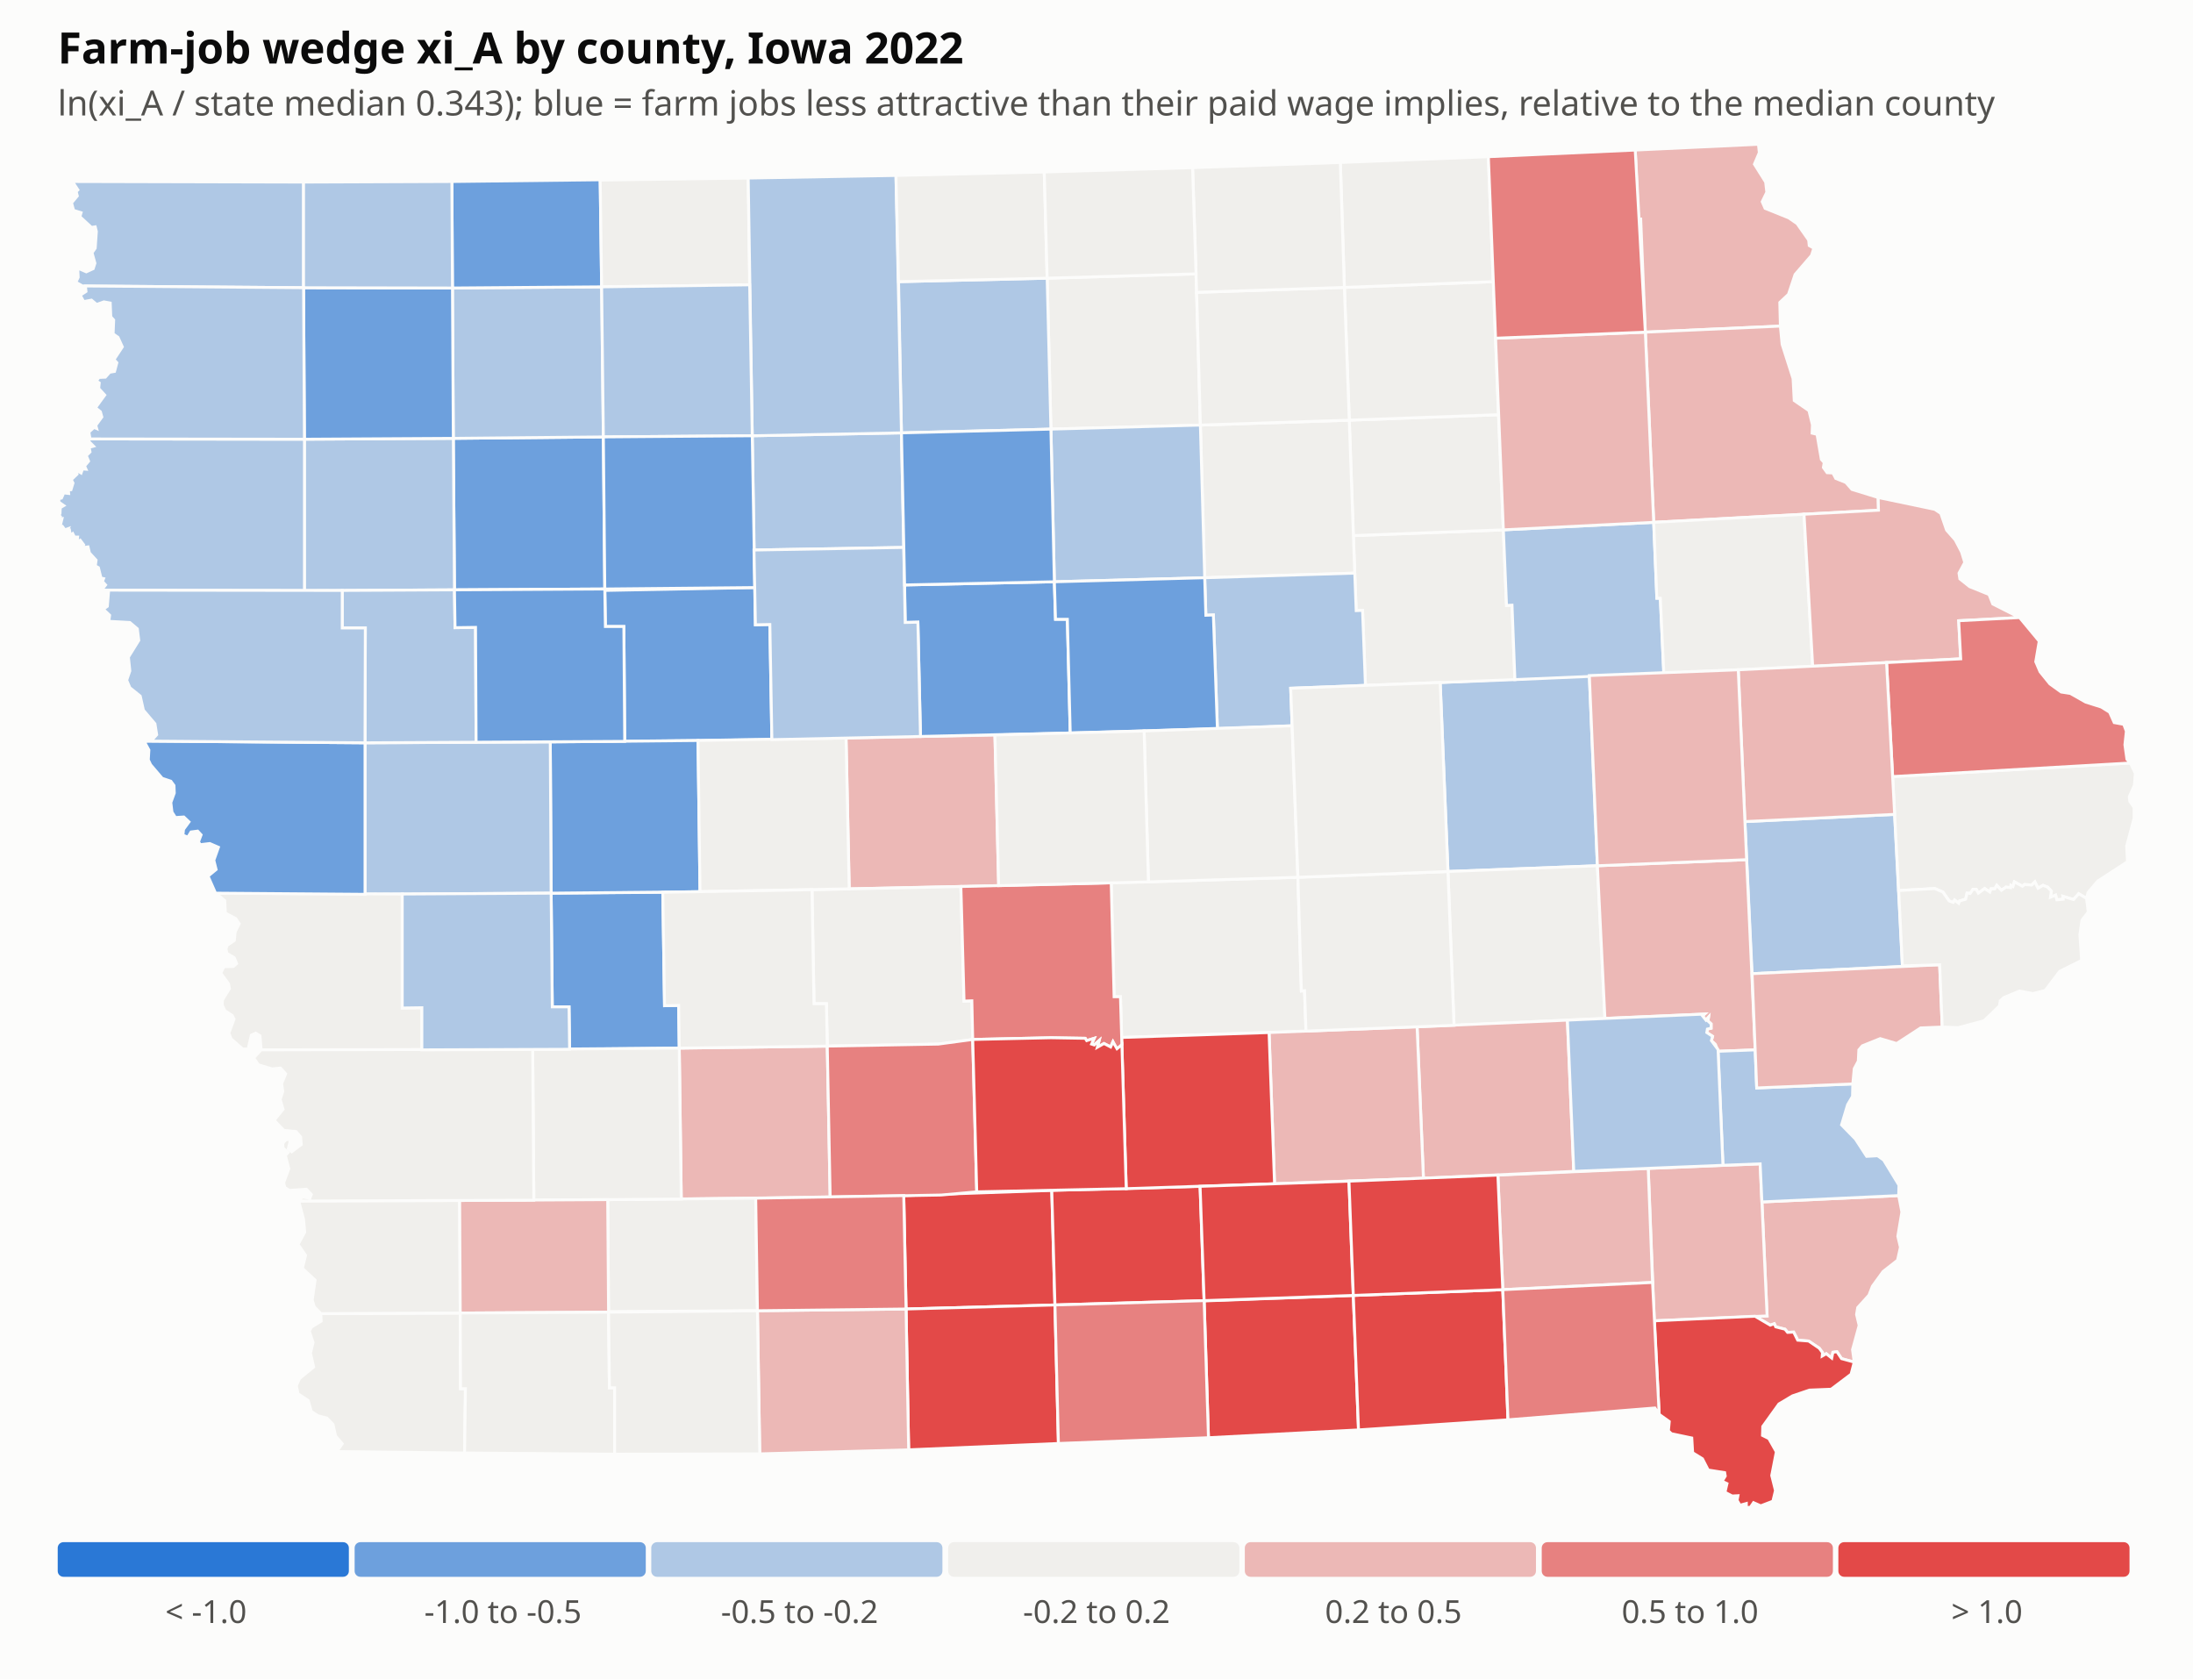
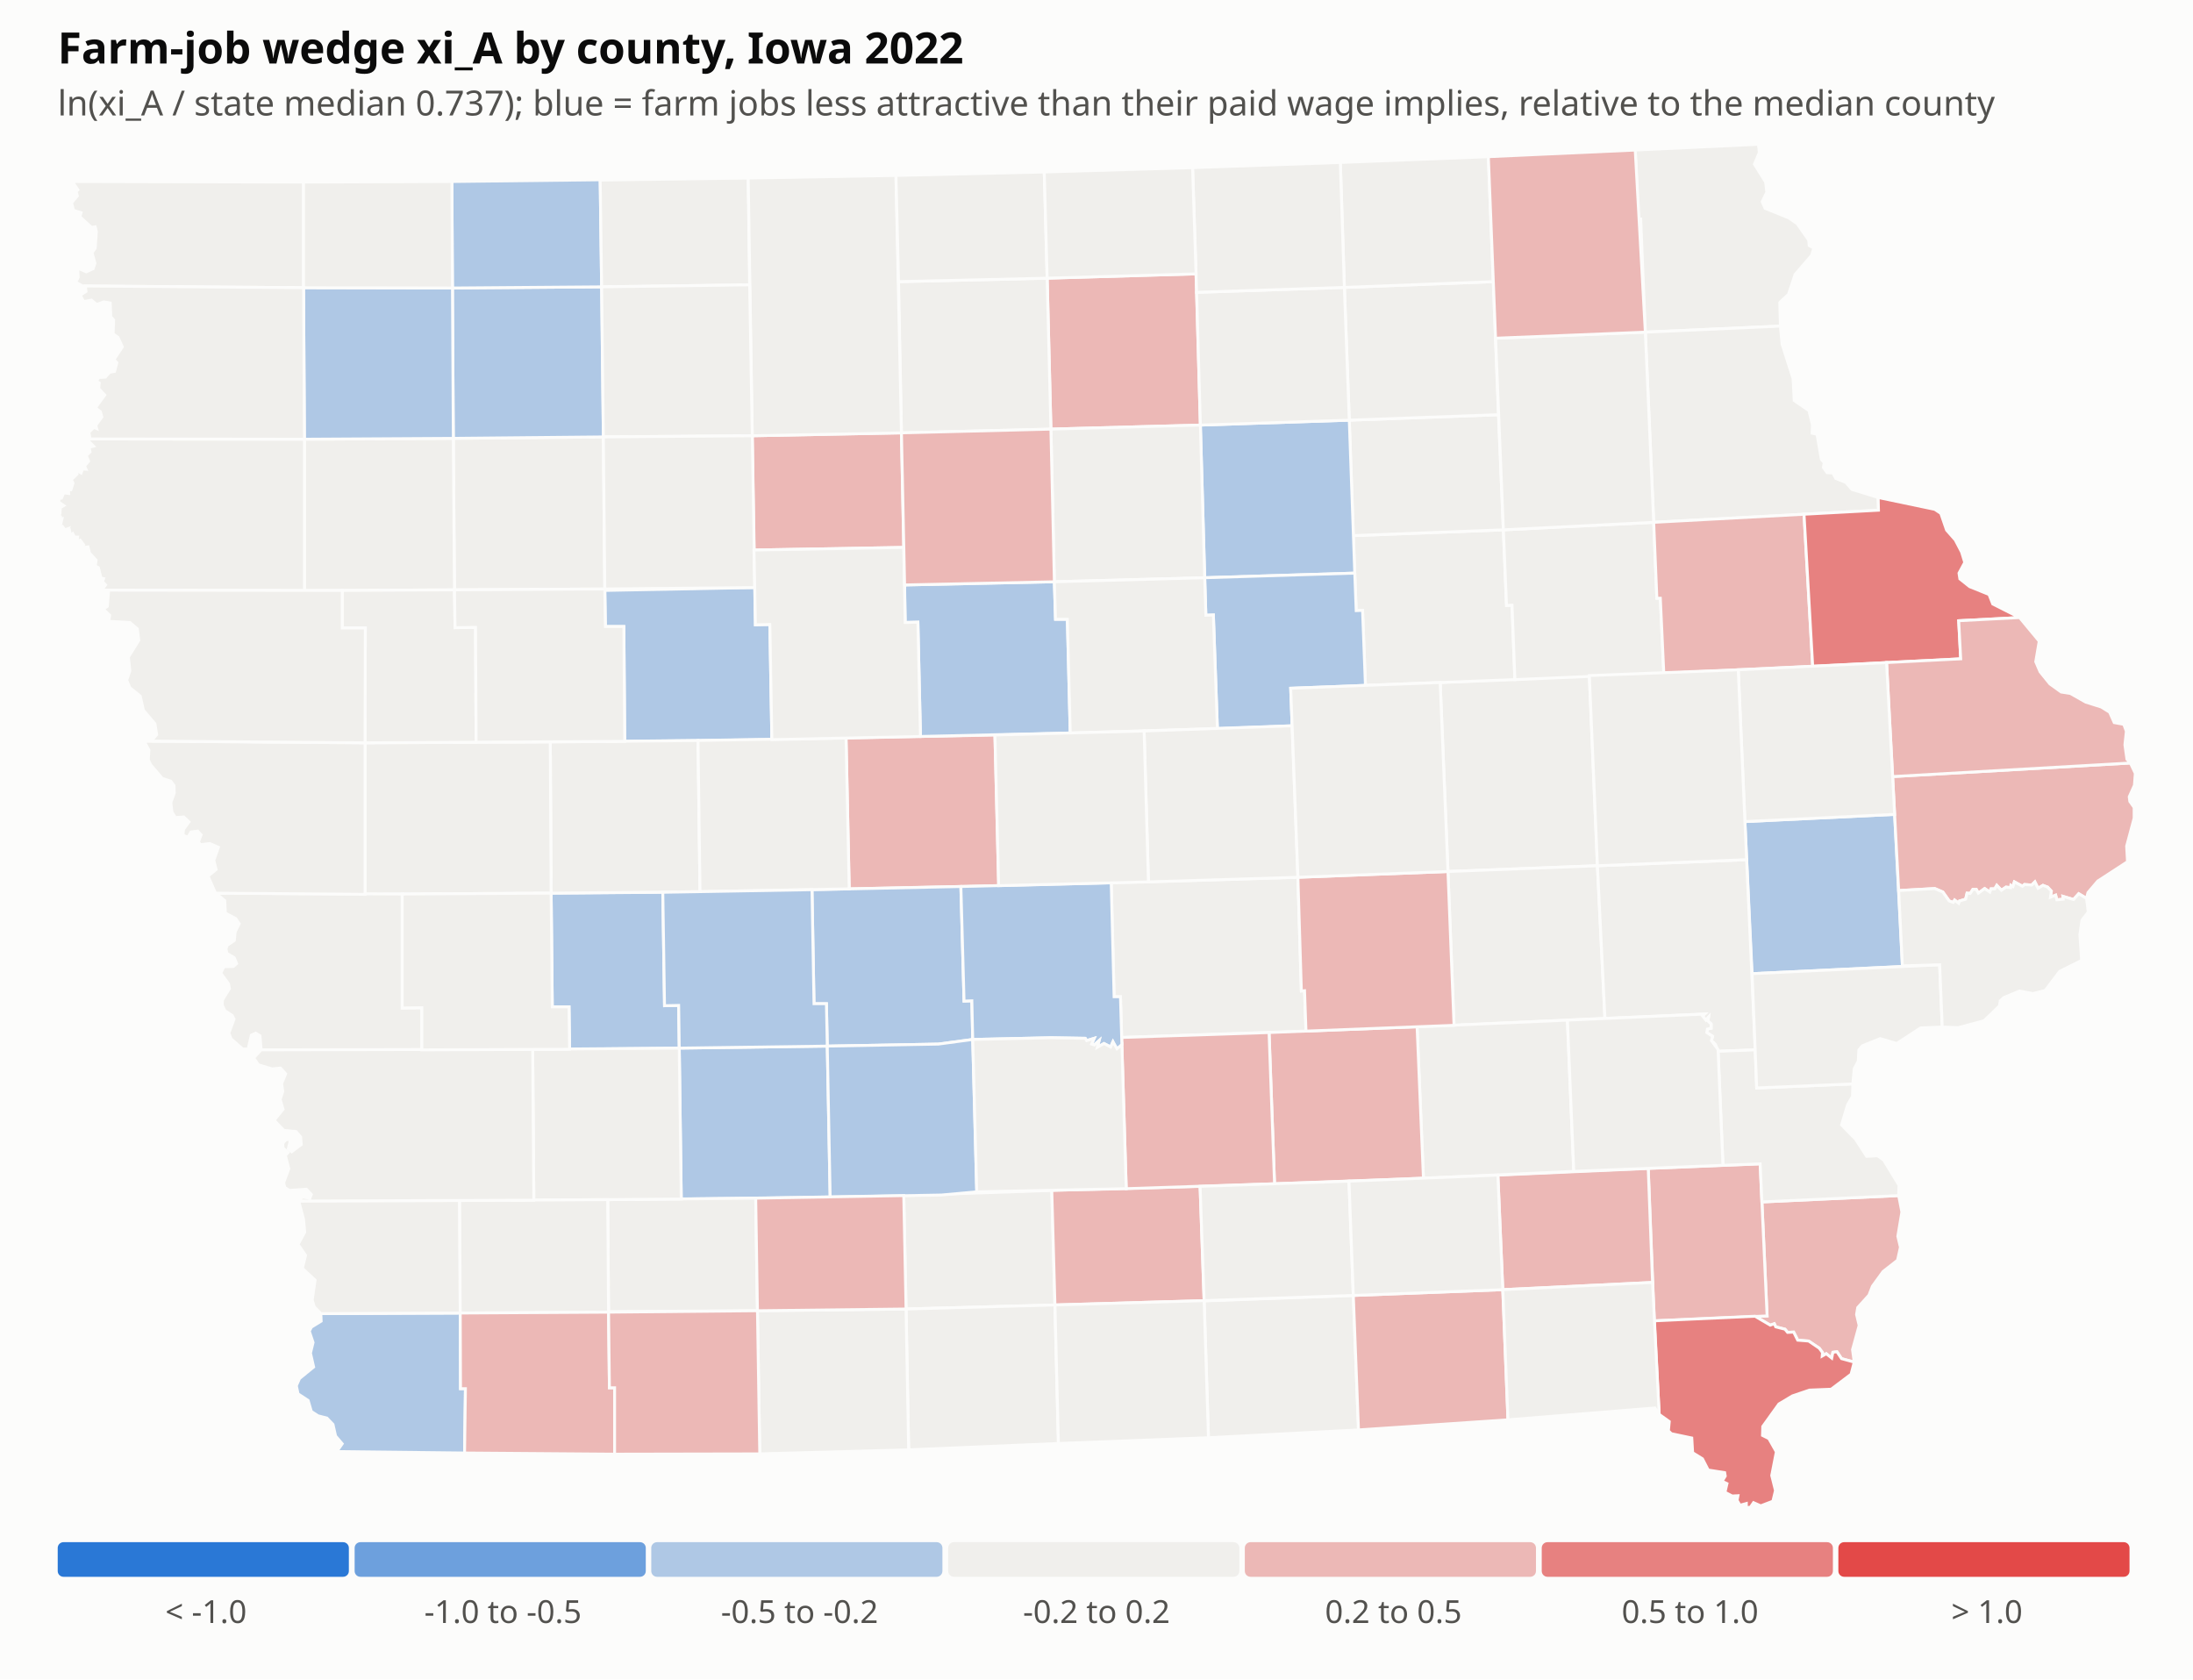
<svg xmlns="http://www.w3.org/2000/svg" viewBox="0 0 760 582" font-family="system-ui, sans-serif">
  <rect width="100%" height="100%" fill="#fcfcfb" />
  <text x="20" y="22" font-size="15" font-weight="600" fill="#0b0b0b">Farm-job wedge xi_A by county, Iowa 2022</text>
-   <text x="20" y="40" font-size="12" fill="#52514e">ln(xi_A / state median 0.343); blue = farm jobs less attractive than their paid wage implies, relative to the median county</text>
+   <text x="20" y="40" font-size="12" fill="#52514e">ln(xi_A / state median 0.737); blue = farm jobs less attractive than their paid wage implies, relative to the median county</text>
  <g transform="translate(20,50)" stroke="#fcfcfb" stroke-width="1">
-     <path d="M216.1,365.5L215.4,313.2L266.7,312.5L267.7,364.8L216.1,365.5Z" fill="#ecb8b6" />
+     <path d="M216.1,365.5L215.4,313.2L266.7,312.5L267.7,364.8L216.1,365.5Z" fill="#afc8e5" />
    <path d="M190.9,404.5L190.6,365.7L241.9,365.2L242.5,404.2L190.9,404.5Z" fill="#f0efec" />
-     <path d="M547.8,25.9L546.7,2.0L589.4,0.0L589.7,2.9L588.0,6.9L591.9,13.1L592.3,16.6L590.7,19.9L591.7,22.2L599.9,25.5L602.8,27.5L606.8,33.2L607.0,35.1L608.6,36.0L607.8,38.5L602.1,45.1L599.8,52.0L596.8,54.8L597.0,63.0L550.2,65.1L548.6,25.9L547.8,25.9Z" fill="#ecb8b6" />
-     <path d="M397.3,400.8L449.0,398.9L450.8,445.5L398.8,448.2L397.3,400.8Z" fill="#e34948" />
-     <path d="M171.4,298.9L171.0,259.5L209.7,259.2L210.3,298.5L215.2,298.4L215.4,313.2L177.4,313.6L177.2,298.9L171.4,298.9Z" fill="#6da0dd" />
-     <path d="M481.8,252.0L479.1,186.5L530.8,184.1L533.6,250.0L481.8,252.0Z" fill="#afc8e5" />
+     <path d="M547.8,25.9L546.7,2.0L589.4,0.0L589.7,2.9L588.0,6.9L591.9,13.1L592.3,16.6L590.7,19.9L591.7,22.2L599.9,25.5L602.8,27.5L606.8,33.2L607.0,35.1L608.6,36.0L607.8,38.5L602.1,45.1L599.8,52.0L596.8,54.8L597.0,63.0L550.2,65.1L548.6,25.9L547.8,25.9Z" fill="#f0efec" />
+     <path d="M397.3,400.8L449.0,398.9L450.8,445.5L398.8,448.2L397.3,400.8Z" fill="#f0efec" />
+     <path d="M171.4,298.9L171.0,259.5L209.7,259.2L210.3,298.5L215.2,298.4L215.4,313.2L177.4,313.6L177.2,298.9L171.4,298.9Z" fill="#afc8e5" />
+     <path d="M481.8,252.0L479.1,186.5L530.8,184.1L533.6,250.0L481.8,252.0Z" fill="#f0efec" />
    <path d="M450.0,161.6L449.0,135.6L501.0,133.6L502.1,159.8L504.0,159.7L505.0,185.5L453.2,187.5L452.2,161.5L450.0,161.6Z" fill="#f0efec" />
    <path d="M274.3,258.0L273.2,205.7L324.8,204.7L326.1,256.9L274.3,258.0Z" fill="#ecb8b6" />
    <path d="M449.0,135.6L447.6,95.6L499.3,93.7L501.0,133.6L449.0,135.6Z" fill="#f0efec" />
-     <path d="M502.1,159.8L501.0,133.6L553.1,131.0L554.2,157.3L555.4,157.3L556.6,183.3L505.0,185.5L504.0,159.7L502.1,159.8Z" fill="#afc8e5" />
-     <path d="M137.1,101.9L189.1,101.4L189.6,154.1L137.5,154.4L137.1,101.9Z" fill="#6da0dd" />
-     <path d="M397.5,150.2L396.0,97.3L447.6,95.6L449.5,148.6L397.5,150.2Z" fill="#f0efec" />
-     <path d="M189.6,154.6L241.6,153.6L241.8,166.5L246.8,166.4L247.5,206.3L196.5,206.9L196.2,167.1L189.8,167.1L189.6,154.6Z" fill="#6da0dd" />
-     <path d="M171.0,259.5L170.7,207.1L221.9,206.6L222.6,259.0L171.0,259.5Z" fill="#6da0dd" />
+     <path d="M502.1,159.8L501.0,133.6L553.1,131.0L554.2,157.3L555.4,157.3L556.6,183.3L505.0,185.5L504.0,159.7L502.1,159.8Z" fill="#f0efec" />
+     <path d="M137.1,101.9L189.1,101.4L189.6,154.1L137.5,154.4L137.1,101.9Z" fill="#f0efec" />
+     <path d="M397.5,150.2L396.0,97.3L447.6,95.6L449.5,148.6L397.5,150.2Z" fill="#afc8e5" />
+     <path d="M189.6,154.6L241.6,153.6L241.8,166.5L246.8,166.4L247.5,206.3L196.5,206.9L196.2,167.1L189.8,167.1L189.6,154.6Z" fill="#afc8e5" />
+     <path d="M171.0,259.5L170.7,207.1L221.9,206.6L222.6,259.0L171.0,259.5Z" fill="#f0efec" />
    <path d="M165.0,365.9L164.6,313.6L215.4,313.2L216.1,365.5L165.0,365.9Z" fill="#f0efec" />
    <path d="M587.2,287.4L584.7,234.7L636.6,232.2L639.3,284.9L587.2,287.4Z" fill="#afc8e5" />
-     <path d="M344.2,98.7L342.9,46.4L394.5,44.9L396.0,97.3L344.2,98.7Z" fill="#f0efec" />
-     <path d="M85.5,154.7L85.5,102.2L137.1,101.9L137.5,154.4L85.5,154.7Z" fill="#afc8e5" />
+     <path d="M344.2,98.7L342.9,46.4L394.5,44.9L396.0,97.3L344.2,98.7Z" fill="#ecb8b6" />
+     <path d="M85.5,154.7L85.5,102.2L137.1,101.9L137.5,154.4L85.5,154.7Z" fill="#f0efec" />
    <path d="M447.6,95.6L445.9,49.6L497.5,47.6L499.3,93.7L447.6,95.6Z" fill="#f0efec" />
-     <path d="M294.0,403.6L293.2,364.3L344.5,362.5L345.6,402.2L294.0,403.6Z" fill="#e34948" />
+     <path d="M294.0,403.6L293.2,364.3L344.5,362.5L345.6,402.2L294.0,403.6Z" fill="#f0efec" />
    <path d="M137.1,101.9L136.8,49.8L188.5,49.4L189.1,101.4L137.1,101.9Z" fill="#afc8e5" />
-     <path d="M553.1,131.0L550.2,65.1L597.0,63.0L597.6,69.3L601.4,81.2L601.8,88.8L606.9,92.3L608.1,97.2L608.0,100.1L609.7,100.5L611.2,109.2L612.2,110.3L611.9,112.0L613.2,113.8L615.2,113.9L616.2,115.8L619.7,117.2L621.8,119.6L630.9,122.4L631.0,126.8L553.1,131.0Z" fill="#ecb8b6" />
-     <path d="M638.0,258.6L635.9,219.1L718.3,214.4L720.0,218.0L719.7,222.1L717.9,226.1L718.1,227.7L719.6,229.8L719.6,233.5L717.0,243.2L717.3,248.6L707.0,255.3L703.6,259.3L703.1,261.3L700.4,259.7L698.6,261.7L694.9,260.6L695.0,261.6L692.8,261.8L692.4,260.2L690.6,260.9L690.9,258.8L689.6,257.4L688.0,256.8L686.3,257.8L685.2,255.6L684.1,256.7L681.6,256.5L680.9,257.1L678.1,255.6L677.6,257.2L676.9,256.8L676.8,257.6L675.2,257.4L673.6,258.5L672.0,256.8L671.3,258.0L670.0,258.0L669.6,259.1L667.8,257.9L665.6,259.5L664.9,258.2L663.7,258.2L662.8,259.6L661.7,259.5L661.2,261.6L659.1,262.2L658.8,263.0L657.4,261.9L656.9,262.7L655.5,262.2L653.3,259.1L650.5,257.9L638.0,258.6Z" fill="#f0efec" />
-     <path d="M106.5,259.9L106.5,207.4L170.7,207.1L171.0,259.5L106.5,259.9Z" fill="#afc8e5" />
-     <path d="M262.1,297.8L261.4,258.3L313.0,257.2L314.1,296.9L316.8,296.8L317.1,310.2L305.2,311.8L266.7,312.5L266.4,297.8L262.1,297.8Z" fill="#f0efec" />
-     <path d="M449.0,398.9L500.8,396.9L502.6,442.0L450.8,445.5L449.0,398.9Z" fill="#e34948" />
-     <path d="M294.9,452.4L294.0,403.6L345.6,402.2L346.8,450.2L294.9,452.4Z" fill="#e34948" />
-     <path d="M554.2,157.3L553.1,131.0L605.2,128.2L608.2,180.9L556.6,183.3L555.4,157.3L554.2,157.3Z" fill="#f0efec" />
+     <path d="M553.1,131.0L550.2,65.1L597.0,63.0L597.6,69.3L601.4,81.2L601.8,88.8L606.9,92.3L608.1,97.2L608.0,100.1L609.7,100.5L611.2,109.2L612.2,110.3L611.9,112.0L613.2,113.8L615.2,113.9L616.2,115.8L619.7,117.2L621.8,119.6L630.9,122.4L631.0,126.8L553.1,131.0Z" fill="#f0efec" />
+     <path d="M638.0,258.6L635.9,219.1L718.3,214.4L720.0,218.0L719.7,222.1L717.9,226.1L718.1,227.7L719.6,229.8L719.6,233.5L717.0,243.2L717.3,248.6L707.0,255.3L703.6,259.3L703.1,261.3L700.4,259.7L698.6,261.7L694.9,260.6L695.0,261.6L692.8,261.8L692.4,260.2L690.6,260.9L690.9,258.8L689.6,257.4L688.0,256.8L686.3,257.8L685.2,255.6L684.1,256.7L681.6,256.5L680.9,257.1L678.1,255.6L677.6,257.2L676.9,256.8L676.8,257.6L675.2,257.4L673.6,258.5L672.0,256.8L671.3,258.0L670.0,258.0L669.6,259.1L667.8,257.9L665.6,259.5L664.9,258.2L663.7,258.2L662.8,259.6L661.7,259.5L661.2,261.6L659.1,262.2L658.8,263.0L657.4,261.9L656.9,262.7L655.5,262.2L653.3,259.1L650.5,257.9L638.0,258.6Z" fill="#ecb8b6" />
+     <path d="M106.5,259.9L106.5,207.4L170.7,207.1L171.0,259.5L106.5,259.9Z" fill="#f0efec" />
+     <path d="M262.1,297.8L261.4,258.3L313.0,257.2L314.1,296.9L316.8,296.8L317.1,310.2L305.2,311.8L266.7,312.5L266.4,297.8L262.1,297.8Z" fill="#afc8e5" />
+     <path d="M449.0,398.9L500.8,396.9L502.6,442.0L450.8,445.5L449.0,398.9Z" fill="#ecb8b6" />
+     <path d="M294.9,452.4L294.0,403.6L345.6,402.2L346.8,450.2L294.9,452.4Z" fill="#f0efec" />
+     <path d="M554.2,157.3L553.1,131.0L605.2,128.2L608.2,180.9L556.6,183.3L555.4,157.3L554.2,157.3Z" fill="#ecb8b6" />
    <path d="M588.2,406.1L592.4,406.0L590.6,366.5L638.0,364.3L639.1,370.0L637.7,378.4L638.6,382.2L637.6,386.7L632.6,390.6L628.9,395.7L627.7,398.8L623.8,403.1L623.4,405.5L624.3,409.3L622.0,417.7L622.6,422.0L618.2,420.8L616.6,418.4L615.2,418.6L614.8,420.6L612.9,419.1L611.5,419.9L611.6,418.7L610.5,417.2L606.8,414.7L603.0,414.4L601.6,411.6L599.5,411.7L598.6,410.6L595.4,409.8L594.9,408.7L593.5,409.2L588.2,406.1Z" fill="#ecb8b6" />
-     <path d="M136.8,49.8L136.6,12.9L188.0,12.3L188.5,49.4L136.8,49.8Z" fill="#6da0dd" />
-     <path d="M608.2,180.9L605.2,128.2L631.0,126.8L630.9,122.4L650.5,126.5L652.6,127.9L654.6,133.7L657.6,137.1L659.8,141.3L660.9,144.9L658.9,148.6L659.2,150.6L662.6,153.3L669.3,156.0L670.6,159.3L679.9,164.0L658.8,165.1L659.5,178.3L608.2,180.9Z" fill="#ecb8b6" />
+     <path d="M136.8,49.8L136.6,12.9L188.0,12.3L188.5,49.4L136.8,49.8Z" fill="#afc8e5" />
+     <path d="M608.2,180.9L605.2,128.2L631.0,126.8L630.9,122.4L650.5,126.5L652.6,127.9L654.6,133.7L657.6,137.1L659.8,141.3L660.9,144.9L658.9,148.6L659.2,150.6L662.6,153.3L669.3,156.0L670.6,159.3L679.9,164.0L658.8,165.1L659.5,178.3L608.2,180.9Z" fill="#e78180" />
    <path d="M188.0,12.4L239.3,11.7L239.8,48.7L188.5,49.4L188.0,12.4Z" fill="#f0efec" />
-     <path d="M501.0,133.6L498.3,67.2L550.2,65.1L553.1,131.0L501.0,133.6Z" fill="#ecb8b6" />
+     <path d="M501.0,133.6L498.3,67.2L550.2,65.1L553.1,131.0L501.0,133.6Z" fill="#f0efec" />
    <path d="M396.0,97.3L394.7,51.3L445.9,49.6L447.6,95.6L396.0,97.3Z" fill="#f0efec" />
-     <path d="M345.4,151.6L344.2,98.7L396.0,97.3L397.5,150.2L345.4,151.6Z" fill="#afc8e5" />
-     <path d="M82.7,430.2L83.8,427.7L88.7,423.7L87.6,418.9L88.5,415.2L87.2,411.3L87.9,409.9L91.3,407.8L91.2,405.2L139.5,405.0L139.6,431.2L141.3,431.2L141.0,453.5L96.7,453.0L98.6,450.3L96.3,447.6L95.4,443.6L93.3,441.4L90.2,440.6L87.9,439.1L86.8,435.3L83.3,433.0L82.7,430.2Z" fill="#f0efec" />
+     <path d="M345.4,151.6L344.2,98.7L396.0,97.3L397.5,150.2L345.4,151.6Z" fill="#f0efec" />
+     <path d="M82.7,430.2L83.8,427.7L88.7,423.7L87.6,418.9L88.5,415.2L87.2,411.3L87.9,409.9L91.3,407.8L91.2,405.2L139.5,405.0L139.6,431.2L141.3,431.2L141.0,453.5L96.7,453.0L98.6,450.3L96.3,447.6L95.4,443.6L93.3,441.4L90.2,440.6L87.9,439.1L86.8,435.3L83.3,433.0L82.7,430.2Z" fill="#afc8e5" />
    <path d="M222.6,259.0L221.9,206.6L273.2,205.7L274.3,258.0L222.6,259.0Z" fill="#f0efec" />
    <path d="M397.9,163.2L397.5,150.2L449.5,148.6L450.0,161.6L452.2,161.5L453.2,187.5L427.3,188.5L427.8,201.5L401.9,202.5L400.5,163.1L397.9,163.2Z" fill="#afc8e5" />
-     <path d="M209.7,259.2L261.4,258.3L262.1,297.8L266.4,297.8L266.7,312.5L215.4,313.2L215.2,298.4L210.3,298.5L209.7,259.2Z" fill="#f0efec" />
-     <path d="M293.7,165.7L293.5,152.7L345.4,151.6L345.8,164.6L349.9,164.6L350.9,204.0L299.0,205.2L298.1,165.6L293.7,165.7Z" fill="#6da0dd" />
-     <path d="M292.4,100.0L291.4,47.6L342.9,46.4L344.2,98.7L292.4,100.0Z" fill="#afc8e5" />
-     <path d="M345.4,151.6L397.5,150.2L397.9,163.2L400.5,163.1L401.9,202.5L350.9,204.0L349.9,164.6L345.8,164.6L345.4,151.6Z" fill="#6da0dd" />
+     <path d="M209.7,259.2L261.4,258.3L262.1,297.8L266.4,297.8L266.7,312.5L215.4,313.2L215.2,298.4L210.3,298.5L209.7,259.2Z" fill="#afc8e5" />
+     <path d="M293.7,165.7L293.5,152.7L345.4,151.6L345.8,164.6L349.9,164.6L350.9,204.0L299.0,205.2L298.1,165.6L293.7,165.7Z" fill="#afc8e5" />
+     <path d="M292.4,100.0L291.4,47.6L342.9,46.4L344.2,98.7L292.4,100.0Z" fill="#f0efec" />
+     <path d="M345.4,151.6L397.5,150.2L397.9,163.2L400.5,163.1L401.9,202.5L350.9,204.0L349.9,164.6L345.8,164.6L345.4,151.6Z" fill="#f0efec" />
    <path d="M54.8,259.5L119.4,259.8L119.4,299.3L126.2,299.2L126.2,313.8L70.5,313.8L70.1,308.9L68.6,308.0L67.1,308.7L66.0,313.5L64.1,313.5L60.1,310.0L59.3,308.0L61.1,303.2L60.5,301.9L57.9,300.2L57.0,298.2L57.1,296.5L59.5,292.6L59.2,290.9L56.5,287.2L57.6,285.0L60.9,284.9L62.0,283.9L61.2,281.9L58.7,280.4L58.3,278.9L58.7,277.6L61.2,275.9L61.5,272.9L62.9,270.1L61.7,268.3L58.1,266.4L57.9,262.1L54.8,259.5Z" fill="#f0efec" />
    <path d="M553.3,407.7L551.2,354.9L590.0,353.3L592.4,406.0L553.3,407.7Z" fill="#ecb8b6" />
    <path d="M445.9,49.6L444.5,6.3L495.8,4.3L497.5,47.6L445.9,49.6Z" fill="#f0efec" />
-     <path d="M241.3,140.6L240.7,101.0L292.4,100.0L293.2,139.7L241.3,140.6Z" fill="#afc8e5" />
-     <path d="M98.6,167.6L98.6,154.6L137.5,154.4L137.7,167.5L144.8,167.4L145.0,207.2L106.5,207.4L106.6,167.6L98.6,167.6Z" fill="#afc8e5" />
+     <path d="M241.3,140.6L240.7,101.0L292.4,100.0L293.2,139.7L241.3,140.6Z" fill="#ecb8b6" />
+     <path d="M98.6,167.6L98.6,154.6L137.5,154.4L137.7,167.5L144.8,167.4L145.0,207.2L106.5,207.4L106.6,167.6L98.6,167.6Z" fill="#f0efec" />
    <path d="M483.9,305.3L481.8,252.0L533.6,250.0L536.2,302.9L483.9,305.3Z" fill="#f0efec" />
-     <path d="M635.9,219.1L633.8,179.6L659.5,178.3L658.8,165.1L679.9,164.0L686.7,172.2L685.5,179.3L687.0,182.8L690.4,187.0L694.3,189.8L697.5,190.3L702.8,193.3L708.2,195.0L711.1,196.8L712.7,200.4L716.0,201.0L716.9,203.4L716.4,208.1L717.1,213.1L718.3,214.4L635.9,219.1Z" fill="#e78180" />
+     <path d="M635.9,219.1L633.8,179.6L659.5,178.3L658.8,165.1L679.9,164.0L686.7,172.2L685.5,179.3L687.0,182.8L690.4,187.0L694.3,189.8L697.5,190.3L702.8,193.3L708.2,195.0L711.1,196.8L712.7,200.4L716.0,201.0L716.9,203.4L716.4,208.1L717.1,213.1L718.3,214.4L635.9,219.1Z" fill="#ecb8b6" />
    <path d="M366.1,295.4L365.1,255.9L429.8,254.0L431.0,293.4L432.1,293.3L432.6,307.3L368.7,309.5L368.3,295.4L366.1,295.4Z" fill="#f0efec" />
    <path d="M499.1,357.2L551.2,354.9L552.7,394.4L500.8,396.9L499.1,357.2Z" fill="#ecb8b6" />
-     <path d="M536.2,302.9L533.6,250.0L585.3,247.9L588.3,313.8L575.4,314.3L574.5,311.9L573.1,310.6L573.5,309.1L571.5,307.8L571.7,306.6L573.0,306.3L573.0,304.8L571.9,303.8L572.1,302.5L571.2,303.5L570.0,302.0L570.7,301.4L536.2,302.9Z" fill="#ecb8b6" />
-     <path d="M584.7,234.7L582.4,182.1L633.8,179.6L636.6,232.2L584.7,234.7Z" fill="#ecb8b6" />
-     <path d="M471.1,305.8L523.2,303.5L525.4,355.9L473.3,358.3L471.1,305.8Z" fill="#ecb8b6" />
-     <path d="M240.7,101.0L239.3,11.7L290.5,10.8L292.4,100.0L240.7,101.0Z" fill="#afc8e5" />
-     <path d="M553.3,407.7L588.2,406.1L593.5,409.2L594.9,408.7L595.4,409.8L598.6,410.6L599.5,411.7L601.6,411.6L603.0,414.4L606.8,414.7L610.5,417.2L611.6,418.7L611.5,419.9L612.9,419.1L614.8,420.6L615.2,418.6L616.6,418.4L618.2,420.8L622.6,422.0L621.5,426.2L614.6,431.4L607.1,431.7L601.2,433.7L596.5,436.5L590.9,444.3L590.8,447.4L593.0,448.5L595.6,453.1L594.0,461.3L595.3,466.5L594.4,470.2L590.2,471.8L587.7,470.7L586.6,472.3L585.2,472.4L585.2,471.0L583.0,471.6L582.0,469.9L582.3,468.3L580.3,468.4L577.8,467.1L578.5,464.1L576.8,463.3L577.9,461.5L577.7,460.3L572.0,459.4L570.0,455.5L566.6,453.4L566.3,448.3L559.2,446.8L558.2,445.8L558.5,442.6L555.0,440.1L553.3,407.7Z" fill="#e34948" />
-     <path d="M533.6,250.0L530.8,184.1L582.4,182.1L585.3,247.9L533.6,250.0Z" fill="#ecb8b6" />
-     <path d="M577.1,353.8L575.4,314.3L588.3,313.8L588.8,327.0L622.1,325.6L622.0,329.9L620.3,332.8L618.2,339.8L623.0,344.7L626.9,350.7L630.7,350.5L632.8,352.0L638.1,360.7L638.0,364.3L590.6,366.5L590.0,353.3L577.1,353.8Z" fill="#afc8e5" />
-     <path d="M344.5,362.5L395.9,361.1L397.3,400.7L345.6,402.2L344.5,362.5Z" fill="#e34948" />
-     <path d="M4.8,20.3L6.8,17.9L6.4,16.4L7.0,15.8L5.1,12.9L85.2,13.1L85.2,49.7L8.6,49.1L6.3,47.8L7.1,46.1L7.0,44.1L6.2,44.3L6.0,43.6L7.6,43.2L9.9,44.2L12.3,43.1L12.9,41.2L11.9,37.6L13.0,36.0L13.4,30.2L13.0,28.6L11.7,28.8L7.7,25.1L8.1,23.7L5.5,22.9L4.8,20.3Z" fill="#afc8e5" />
-     <path d="M267.7,364.8L266.7,312.5L305.2,311.8L317.1,310.2L318.5,363.0L306.2,364.1L267.7,364.8Z" fill="#e78180" />
+     <path d="M536.2,302.9L533.6,250.0L585.3,247.9L588.3,313.8L575.4,314.3L574.5,311.9L573.1,310.6L573.5,309.1L571.5,307.8L571.7,306.6L573.0,306.3L573.0,304.8L571.9,303.8L572.1,302.5L571.2,303.5L570.0,302.0L570.7,301.4L536.2,302.9Z" fill="#f0efec" />
+     <path d="M584.7,234.7L582.4,182.1L633.8,179.6L636.6,232.2L584.7,234.7Z" fill="#f0efec" />
+     <path d="M471.1,305.8L523.2,303.5L525.4,355.9L473.3,358.3L471.1,305.8Z" fill="#f0efec" />
+     <path d="M240.7,101.0L239.3,11.7L290.5,10.8L292.4,100.0L240.7,101.0Z" fill="#f0efec" />
+     <path d="M553.3,407.7L588.2,406.1L593.5,409.2L594.9,408.7L595.4,409.8L598.6,410.6L599.5,411.7L601.6,411.6L603.0,414.4L606.8,414.7L610.5,417.2L611.6,418.7L611.5,419.9L612.9,419.1L614.8,420.6L615.2,418.6L616.6,418.4L618.2,420.8L622.6,422.0L621.5,426.2L614.6,431.4L607.1,431.7L601.2,433.7L596.5,436.5L590.9,444.3L590.8,447.4L593.0,448.5L595.6,453.1L594.0,461.3L595.3,466.5L594.4,470.2L590.2,471.8L587.7,470.7L586.6,472.3L585.2,472.4L585.2,471.0L583.0,471.6L582.0,469.9L582.3,468.3L580.3,468.4L577.8,467.1L578.5,464.1L576.8,463.3L577.9,461.5L577.7,460.3L572.0,459.4L570.0,455.5L566.6,453.4L566.3,448.3L559.2,446.8L558.2,445.8L558.5,442.6L555.0,440.1L553.3,407.7Z" fill="#e78180" />
+     <path d="M533.6,250.0L530.8,184.1L582.4,182.1L585.3,247.9L533.6,250.0Z" fill="#f0efec" />
+     <path d="M577.1,353.8L575.4,314.3L588.3,313.8L588.8,327.0L622.1,325.6L622.0,329.9L620.3,332.8L618.2,339.8L623.0,344.7L626.9,350.7L630.7,350.5L632.8,352.0L638.1,360.7L638.0,364.3L590.6,366.5L590.0,353.3L577.1,353.8Z" fill="#f0efec" />
+     <path d="M344.5,362.5L395.9,361.1L397.3,400.7L345.6,402.2L344.5,362.5Z" fill="#ecb8b6" />
+     <path d="M4.8,20.3L6.8,17.9L6.4,16.4L7.0,15.8L5.1,12.9L85.2,13.1L85.2,49.7L8.6,49.1L6.3,47.8L7.1,46.1L7.0,44.1L6.2,44.3L6.0,43.6L7.6,43.2L9.9,44.2L12.3,43.1L12.9,41.2L11.9,37.6L13.0,36.0L13.4,30.2L13.0,28.6L11.7,28.8L7.7,25.1L8.1,23.7L5.5,22.9L4.8,20.3Z" fill="#f0efec" />
+     <path d="M267.7,364.8L266.7,312.5L305.2,311.8L317.1,310.2L318.5,363.0L306.2,364.1L267.7,364.8Z" fill="#afc8e5" />
    <path d="M419.8,307.8L471.1,305.8L473.3,358.3L421.7,360.2L419.8,307.8Z" fill="#ecb8b6" />
-     <path d="M368.7,309.5L419.8,307.8L421.7,360.2L370.3,361.9L368.7,309.5Z" fill="#e34948" />
+     <path d="M368.7,309.5L419.8,307.8L421.7,360.2L370.3,361.9L368.7,309.5Z" fill="#ecb8b6" />
    <path d="M378.0,255.6L376.5,203.3L427.8,201.5L429.8,254.0L378.0,255.6Z" fill="#f0efec" />
    <path d="M85.2,372.5L83.5,366.1L139.3,366.0L139.5,405.0L91.2,405.2L88.9,402.8L88.2,400.5L89.2,393.6L84.8,389.5L85.9,385.0L83.3,381.2L85.6,377.0L85.2,372.5Z" fill="#f0efec" />
    <path d="M393.3,8.1L444.5,6.3L445.9,49.6L394.7,51.3L393.3,8.1Z" fill="#f0efec" />
-     <path d="M30.3,207.5L30.6,206.8L106.5,207.4L106.5,259.9L54.7,259.5L52.1,253.6L54.9,251.3L54.1,248.1L55.7,243.6L52.7,242.3L49.4,242.7L48.8,241.7L49.7,239.3L48.5,238.0L46.2,238.3L45.1,240.1L43.4,239.4L43.6,237.4L45.5,234.8L43.7,233.1L40.8,233.3L39.6,231.4L39.2,228.1L40.4,224.8L40.3,222.2L39.2,220.7L36.2,219.7L32.2,215.0L31.4,213.3L31.6,209.9L30.3,207.5Z" fill="#6da0dd" />
-     <path d="M395.9,361.1L447.5,359.3L449.0,398.9L397.3,400.7L395.9,361.1Z" fill="#e34948" />
-     <path d="M139.5,405.0L139.3,366.0L190.6,365.7L190.9,404.7L139.5,405.0Z" fill="#ecb8b6" />
-     <path d="M588.8,327.0L587.2,287.4L652.2,284.3L653.1,305.9L645.6,306.2L637.3,311.6L631.6,309.9L625.4,312.4L624.2,313.8L624.0,317.7L622.6,320.3L622.1,325.6L588.8,327.0Z" fill="#ecb8b6" />
-     <path d="M85.5,102.2L85.2,49.7L136.8,49.8L137.1,101.9L85.5,102.2Z" fill="#6da0dd" />
-     <path d="M85.2,49.7L85.2,13.1L136.6,12.9L136.8,49.8L85.2,49.7Z" fill="#afc8e5" />
-     <path d="M139.6,431.2L139.5,405.0L190.9,404.7L191.2,430.9L193.0,430.9L193.0,453.9L141.0,453.5L141.3,431.2L139.6,431.2Z" fill="#f0efec" />
-     <path d="M189.1,101.4L188.5,49.4L239.8,48.7L240.7,101.0L189.1,101.4Z" fill="#afc8e5" />
-     <path d="M0.0,128.1L0.8,127.9L0.9,125.9L2.1,125.2L0.4,124.0L0.4,122.8L1.3,122.6L2.1,120.8L3.8,121.0L3.7,119.8L4.6,119.7L5.3,117.4L4.7,116.2L6.7,114.3L6.3,112.8L8.1,113.9L8.6,112.5L9.8,112.6L9.3,111.5L10.7,109.8L9.9,107.9L11.2,106.6L10.9,105.0L12.4,104.6L10.6,102.8L11.2,102.1L85.5,102.2L85.5,154.7L15.2,154.5L16.6,152.7L15.5,151.5L15.9,150.5L15.0,150.3L14.1,146.7L13.2,146.2L12.0,147.3L11.6,146.4L13.1,145.6L13.3,144.1L11.0,141.6L10.5,139.5L8.5,139.8L9.0,138.8L7.8,137.2L6.7,137.9L6.9,136.1L5.8,136.1L5.2,134.9L4.4,135.5L4.1,133.8L3.0,134.4L3.6,133.2L2.5,133.6L1.6,132.4L0.8,132.6L1.5,129.7L0.5,129.8L0.9,129.0L0.0,128.1Z" fill="#afc8e5" />
-     <path d="M189.6,154.1L189.1,101.4L240.7,101.0L241.6,153.6L189.6,154.1Z" fill="#6da0dd" />
-     <path d="M313.0,257.2L365.1,255.9L366.1,295.4L368.3,295.4L368.8,312.0L367.6,313.3L366.8,313.3L365.7,311.0L364.9,312.8L362.6,311.6L360.3,312.9L360.9,310.6L359.2,312.1L358.3,311.8L359.2,309.8L356.6,310.6L356.1,309.8L344.2,309.6L317.1,310.2L316.8,296.8L314.1,296.9L313.0,257.2Z" fill="#e78180" />
+     <path d="M30.3,207.5L30.6,206.8L106.5,207.4L106.5,259.9L54.7,259.5L52.1,253.6L54.9,251.3L54.1,248.1L55.7,243.6L52.7,242.3L49.4,242.7L48.8,241.7L49.7,239.3L48.5,238.0L46.2,238.3L45.1,240.1L43.4,239.4L43.6,237.4L45.5,234.8L43.7,233.1L40.8,233.3L39.6,231.4L39.2,228.1L40.4,224.8L40.3,222.2L39.2,220.7L36.2,219.7L32.2,215.0L31.4,213.3L31.6,209.9L30.3,207.5Z" fill="#f0efec" />
+     <path d="M395.9,361.1L447.5,359.3L449.0,398.9L397.3,400.7L395.9,361.1Z" fill="#f0efec" />
+     <path d="M139.5,405.0L139.3,366.0L190.6,365.7L190.9,404.7L139.5,405.0Z" fill="#f0efec" />
+     <path d="M588.8,327.0L587.2,287.4L652.2,284.3L653.1,305.9L645.6,306.2L637.3,311.6L631.6,309.9L625.4,312.4L624.2,313.8L624.0,317.7L622.6,320.3L622.1,325.6L588.8,327.0Z" fill="#f0efec" />
+     <path d="M85.5,102.2L85.2,49.7L136.8,49.8L137.1,101.9L85.5,102.2Z" fill="#afc8e5" />
+     <path d="M85.2,49.7L85.2,13.1L136.6,12.9L136.8,49.8L85.2,49.7Z" fill="#f0efec" />
+     <path d="M139.6,431.2L139.5,405.0L190.9,404.7L191.2,430.9L193.0,430.9L193.0,453.9L141.0,453.5L141.3,431.2L139.6,431.2Z" fill="#ecb8b6" />
+     <path d="M189.1,101.4L188.5,49.4L239.8,48.7L240.7,101.0L189.1,101.4Z" fill="#f0efec" />
+     <path d="M0.0,128.1L0.8,127.9L0.9,125.9L2.1,125.2L0.4,124.0L0.4,122.8L1.3,122.6L2.1,120.8L3.8,121.0L3.7,119.8L4.6,119.7L5.3,117.4L4.7,116.2L6.7,114.3L6.3,112.8L8.1,113.9L8.6,112.5L9.8,112.6L9.3,111.5L10.7,109.8L9.9,107.9L11.2,106.6L10.9,105.0L12.4,104.6L10.6,102.8L11.2,102.1L85.5,102.2L85.5,154.7L15.2,154.5L16.6,152.7L15.5,151.5L15.9,150.5L15.0,150.3L14.1,146.7L13.2,146.2L12.0,147.3L11.6,146.4L13.1,145.6L13.3,144.1L11.0,141.6L10.5,139.5L8.5,139.8L9.0,138.8L7.8,137.2L6.7,137.9L6.9,136.1L5.8,136.1L5.2,134.9L4.4,135.5L4.1,133.8L3.0,134.4L3.6,133.2L2.5,133.6L1.6,132.4L0.8,132.6L1.5,129.7L0.5,129.8L0.9,129.0L0.0,128.1Z" fill="#f0efec" />
+     <path d="M189.6,154.1L189.1,101.4L240.7,101.0L241.6,153.6L189.6,154.1Z" fill="#f0efec" />
+     <path d="M313.0,257.2L365.1,255.9L366.1,295.4L368.3,295.4L368.8,312.0L367.6,313.3L366.8,313.3L365.7,311.0L364.9,312.8L362.6,311.6L360.3,312.9L360.9,310.6L359.2,312.1L358.3,311.8L359.2,309.8L356.6,310.6L356.1,309.8L344.2,309.6L317.1,310.2L316.8,296.8L314.1,296.9L313.0,257.2Z" fill="#afc8e5" />
    <path d="M67.9,316.6L70.5,313.8L164.6,313.6L165.0,365.9L83.5,366.2L84.8,364.8L87.4,365.2L87.9,363.9L86.2,362.1L80.3,362.5L78.7,361.5L78.3,359.8L80.1,355.0L78.9,350.4L79.8,349.4L78.1,347.8L78.0,346.2L79.1,344.9L80.7,344.9L79.9,348.1L81.1,349.1L84.4,346.6L84.2,344.0L82.6,342.1L78.4,341.7L75.0,338.2L78.1,334.4L77.1,331.0L78.0,328.2L77.6,325.5L79.0,322.1L77.2,320.1L74.3,320.4L69.6,319.0L67.9,316.6Z" fill="#f0efec" />
-     <path d="M431.0,293.4L429.8,254.0L481.8,252.0L483.9,305.3L432.6,307.3L432.1,293.3L431.0,293.4Z" fill="#f0efec" />
-     <path d="M243.3,453.8L242.5,404.2L294.0,403.6L294.9,452.4L243.3,453.8Z" fill="#ecb8b6" />
-     <path d="M137.5,154.4L189.6,154.1L189.8,167.1L196.2,167.1L196.5,206.9L145.0,207.2L144.8,167.4L137.7,167.5L137.5,154.4Z" fill="#6da0dd" />
+     <path d="M431.0,293.4L429.8,254.0L481.8,252.0L483.9,305.3L432.6,307.3L432.1,293.3L431.0,293.4Z" fill="#ecb8b6" />
+     <path d="M243.3,453.8L242.5,404.2L294.0,403.6L294.9,452.4L243.3,453.8Z" fill="#f0efec" />
+     <path d="M137.5,154.4L189.6,154.1L189.8,167.1L196.2,167.1L196.5,206.9L145.0,207.2L144.8,167.4L137.7,167.5L137.5,154.4Z" fill="#f0efec" />
    <path d="M639.3,284.7L638.0,258.6L650.5,257.9L653.3,259.1L655.5,262.2L656.9,262.7L657.4,261.9L658.8,263.0L659.1,262.2L661.2,261.6L661.7,259.5L662.8,259.6L663.7,258.2L664.9,258.2L665.6,259.5L667.8,257.9L669.6,259.1L670.0,258.0L671.3,258.0L672.0,256.8L673.6,258.5L675.2,257.4L676.8,257.6L676.9,256.8L677.6,257.2L678.1,255.6L680.9,257.1L681.6,256.5L684.1,256.7L685.2,255.6L686.3,257.8L688.0,256.8L689.6,257.4L690.9,258.8L690.6,260.9L692.4,260.2L692.8,261.8L695.0,261.6L694.9,260.6L698.6,261.7L700.4,259.7L703.1,261.3L703.7,266.0L701.5,268.9L700.8,273.9L701.4,282.8L693.8,286.6L688.8,293.2L684.5,294.3L679.9,293.4L674.4,295.7L673.2,296.8L672.9,298.6L667.6,303.7L658.6,306.1L653.1,305.9L652.2,284.3L639.3,284.7Z" fill="#f0efec" />
-     <path d="M119.4,299.3L119.4,259.8L171.0,259.5L171.4,298.9L177.2,298.9L177.4,313.6L126.2,313.8L126.2,299.2L119.4,299.3Z" fill="#afc8e5" />
-     <path d="M7.8,52.3L9.8,51.0L9.6,49.1L85.2,49.7L85.5,102.2L11.2,102.1L10.8,99.7L12.6,98.1L13.5,98.5L13.2,97.4L15.3,94.5L14.8,92.7L13.1,91.3L16.3,86.9L14.2,84.6L14.4,82.7L13.4,82.0L14.3,80.8L16.5,80.7L18.0,79.0L19.7,78.7L20.5,75.7L19.5,74.6L22.4,70.2L20.9,66.9L19.2,65.7L19.4,60.9L18.4,59.8L18.2,55.0L16.0,54.6L13.5,55.5L11.7,54.0L9.0,54.5L7.8,52.3Z" fill="#afc8e5" />
+     <path d="M119.4,299.3L119.4,259.8L171.0,259.5L171.4,298.9L177.2,298.9L177.4,313.6L126.2,313.8L126.2,299.2L119.4,299.3Z" fill="#f0efec" />
+     <path d="M7.8,52.3L9.8,51.0L9.6,49.1L85.2,49.7L85.5,102.2L11.2,102.1L10.8,99.7L12.6,98.1L13.5,98.5L13.2,97.4L15.3,94.5L14.8,92.7L13.1,91.3L16.3,86.9L14.2,84.6L14.4,82.7L13.4,82.0L14.3,80.8L16.5,80.7L18.0,79.0L19.7,78.7L20.5,75.7L19.5,74.6L22.4,70.2L20.9,66.9L19.2,65.7L19.4,60.9L18.4,59.8L18.2,55.0L16.0,54.6L13.5,55.5L11.7,54.0L9.0,54.5L7.8,52.3Z" fill="#f0efec" />
    <path d="M326.1,256.9L324.8,204.7L376.5,203.3L378.0,255.6L326.1,256.9Z" fill="#f0efec" />
    <path d="M427.3,188.5L479.1,186.5L481.8,252.0L429.8,254.0L427.3,188.5Z" fill="#f0efec" />
-     <path d="M191.2,430.9L190.9,404.7L242.5,404.2L243.3,453.8L193.0,453.9L193.0,430.9L191.2,430.9Z" fill="#f0efec" />
-     <path d="M242.5,404.2L241.9,365.2L293.2,364.3L294.0,403.6L242.5,404.2Z" fill="#e78180" />
-     <path d="M502.6,442.0L500.8,396.9L552.7,394.4L555.0,440.1L553.5,437.9L502.6,442.0Z" fill="#e78180" />
-     <path d="M447.5,359.3L499.1,357.2L500.8,396.9L449.0,398.9L447.5,359.3Z" fill="#e34948" />
-     <path d="M318.5,363.0L317.1,310.2L344.2,309.6L356.1,309.8L356.6,310.6L359.2,309.8L358.3,311.8L359.2,312.1L360.9,310.6L360.3,312.9L362.6,311.6L364.9,312.8L365.7,311.0L367.1,313.4L368.8,312.0L370.3,361.9L318.5,363.0Z" fill="#e34948" />
-     <path d="M525.4,355.9L523.2,303.5L570.7,301.4L570.0,302.0L571.2,303.5L572.1,302.5L571.9,303.8L573.0,304.8L573.0,306.3L571.7,306.6L571.5,307.8L573.5,309.1L573.1,310.6L575.4,313.7L577.1,353.8L525.4,355.9Z" fill="#afc8e5" />
-     <path d="M346.8,450.2L345.6,402.2L397.3,400.7L398.8,448.2L346.8,450.2Z" fill="#e78180" />
-     <path d="M241.8,166.5L241.3,140.6L293.2,139.7L293.7,165.7L298.1,165.6L299.0,205.2L247.5,206.3L246.8,166.4L241.8,166.5Z" fill="#afc8e5" />
+     <path d="M191.2,430.9L190.9,404.7L242.5,404.2L243.3,453.8L193.0,453.9L193.0,430.9L191.2,430.9Z" fill="#ecb8b6" />
+     <path d="M242.5,404.2L241.9,365.2L293.2,364.3L294.0,403.6L242.5,404.2Z" fill="#ecb8b6" />
+     <path d="M502.6,442.0L500.8,396.9L552.7,394.4L555.0,440.1L553.5,437.9L502.6,442.0Z" fill="#f0efec" />
+     <path d="M447.5,359.3L499.1,357.2L500.8,396.9L449.0,398.9L447.5,359.3Z" fill="#f0efec" />
+     <path d="M318.5,363.0L317.1,310.2L344.2,309.6L356.1,309.8L356.6,310.6L359.2,309.8L358.3,311.8L359.2,312.1L360.9,310.6L360.3,312.9L362.6,311.6L364.9,312.8L365.7,311.0L367.1,313.4L368.8,312.0L370.3,361.9L318.5,363.0Z" fill="#f0efec" />
+     <path d="M525.4,355.9L523.2,303.5L570.7,301.4L570.0,302.0L571.2,303.5L572.1,302.5L571.9,303.8L573.0,304.8L573.0,306.3L571.7,306.6L571.5,307.8L573.5,309.1L573.1,310.6L575.4,313.7L577.1,353.8L525.4,355.9Z" fill="#f0efec" />
+     <path d="M346.8,450.2L345.6,402.2L397.3,400.7L398.8,448.2L346.8,450.2Z" fill="#f0efec" />
+     <path d="M241.8,166.5L241.3,140.6L293.2,139.7L293.7,165.7L298.1,165.6L299.0,205.2L247.5,206.3L246.8,166.4L241.8,166.5Z" fill="#f0efec" />
    <path d="M290.5,10.8L341.9,9.6L342.9,46.4L291.4,47.6L290.5,10.8Z" fill="#f0efec" />
-     <path d="M498.3,67.2L495.8,4.3L546.7,2.0L550.2,65.1L498.3,67.2Z" fill="#e78180" />
-     <path d="M15.2,154.5L98.6,154.6L98.6,167.6L106.6,167.6L106.5,207.4L30.7,206.8L32.9,206.2L34.3,204.6L33.7,200.8L29.7,196.1L28.6,191.2L25.0,188.3L23.9,185.7L25.0,182.5L24.5,177.7L28.1,171.9L27.6,167.9L25.0,165.7L17.7,165.3L18.0,163.2L15.8,161.1L17.2,160.1L17.6,155.3L15.5,155.2L15.2,154.5Z" fill="#afc8e5" />
+     <path d="M498.3,67.2L495.8,4.3L546.7,2.0L550.2,65.1L498.3,67.2Z" fill="#ecb8b6" />
+     <path d="M15.2,154.5L98.6,154.6L98.6,167.6L106.6,167.6L106.5,207.4L30.7,206.8L32.9,206.2L34.3,204.6L33.7,200.8L29.7,196.1L28.6,191.2L25.0,188.3L23.9,185.7L25.0,182.5L24.5,177.7L28.1,171.9L27.6,167.9L25.0,165.7L17.7,165.3L18.0,163.2L15.8,161.1L17.2,160.1L17.6,155.3L15.5,155.2L15.2,154.5Z" fill="#f0efec" />
    <path d="M342.9,46.4L341.9,9.6L393.3,8.1L394.5,44.9L342.9,46.4Z" fill="#f0efec" />
-     <path d="M293.5,152.7L292.4,100.0L344.2,98.7L345.4,151.6L293.5,152.7Z" fill="#6da0dd" />
+     <path d="M293.5,152.7L292.4,100.0L344.2,98.7L345.4,151.6L293.5,152.7Z" fill="#ecb8b6" />
  </g>
  <rect x="20.0" y="534.4" width="100.9" height="12" rx="2" fill="#2a78d6" />
  <text x="71.4" y="562.4" font-size="11" text-anchor="middle" fill="#52514e">&lt; -1.0</text>
  <rect x="122.9" y="534.4" width="100.9" height="12" rx="2" fill="#6da0dd" />
  <text x="174.3" y="562.4" font-size="11" text-anchor="middle" fill="#52514e">-1.0 to -0.5</text>
  <rect x="225.7" y="534.4" width="100.9" height="12" rx="2" fill="#afc8e5" />
  <text x="277.1" y="562.4" font-size="11" text-anchor="middle" fill="#52514e">-0.5 to -0.2</text>
  <rect x="328.6" y="534.4" width="100.9" height="12" rx="2" fill="#f0efec" />
  <text x="380.0" y="562.4" font-size="11" text-anchor="middle" fill="#52514e">-0.2 to 0.2</text>
  <rect x="431.4" y="534.4" width="100.9" height="12" rx="2" fill="#ecb8b6" />
  <text x="482.9" y="562.4" font-size="11" text-anchor="middle" fill="#52514e">0.2 to 0.5</text>
  <rect x="534.3" y="534.4" width="100.9" height="12" rx="2" fill="#e78180" />
  <text x="585.7" y="562.4" font-size="11" text-anchor="middle" fill="#52514e">0.5 to 1.0</text>
  <rect x="637.1" y="534.4" width="100.9" height="12" rx="2" fill="#e34948" />
  <text x="688.6" y="562.4" font-size="11" text-anchor="middle" fill="#52514e">&gt; 1.0</text>
</svg>
